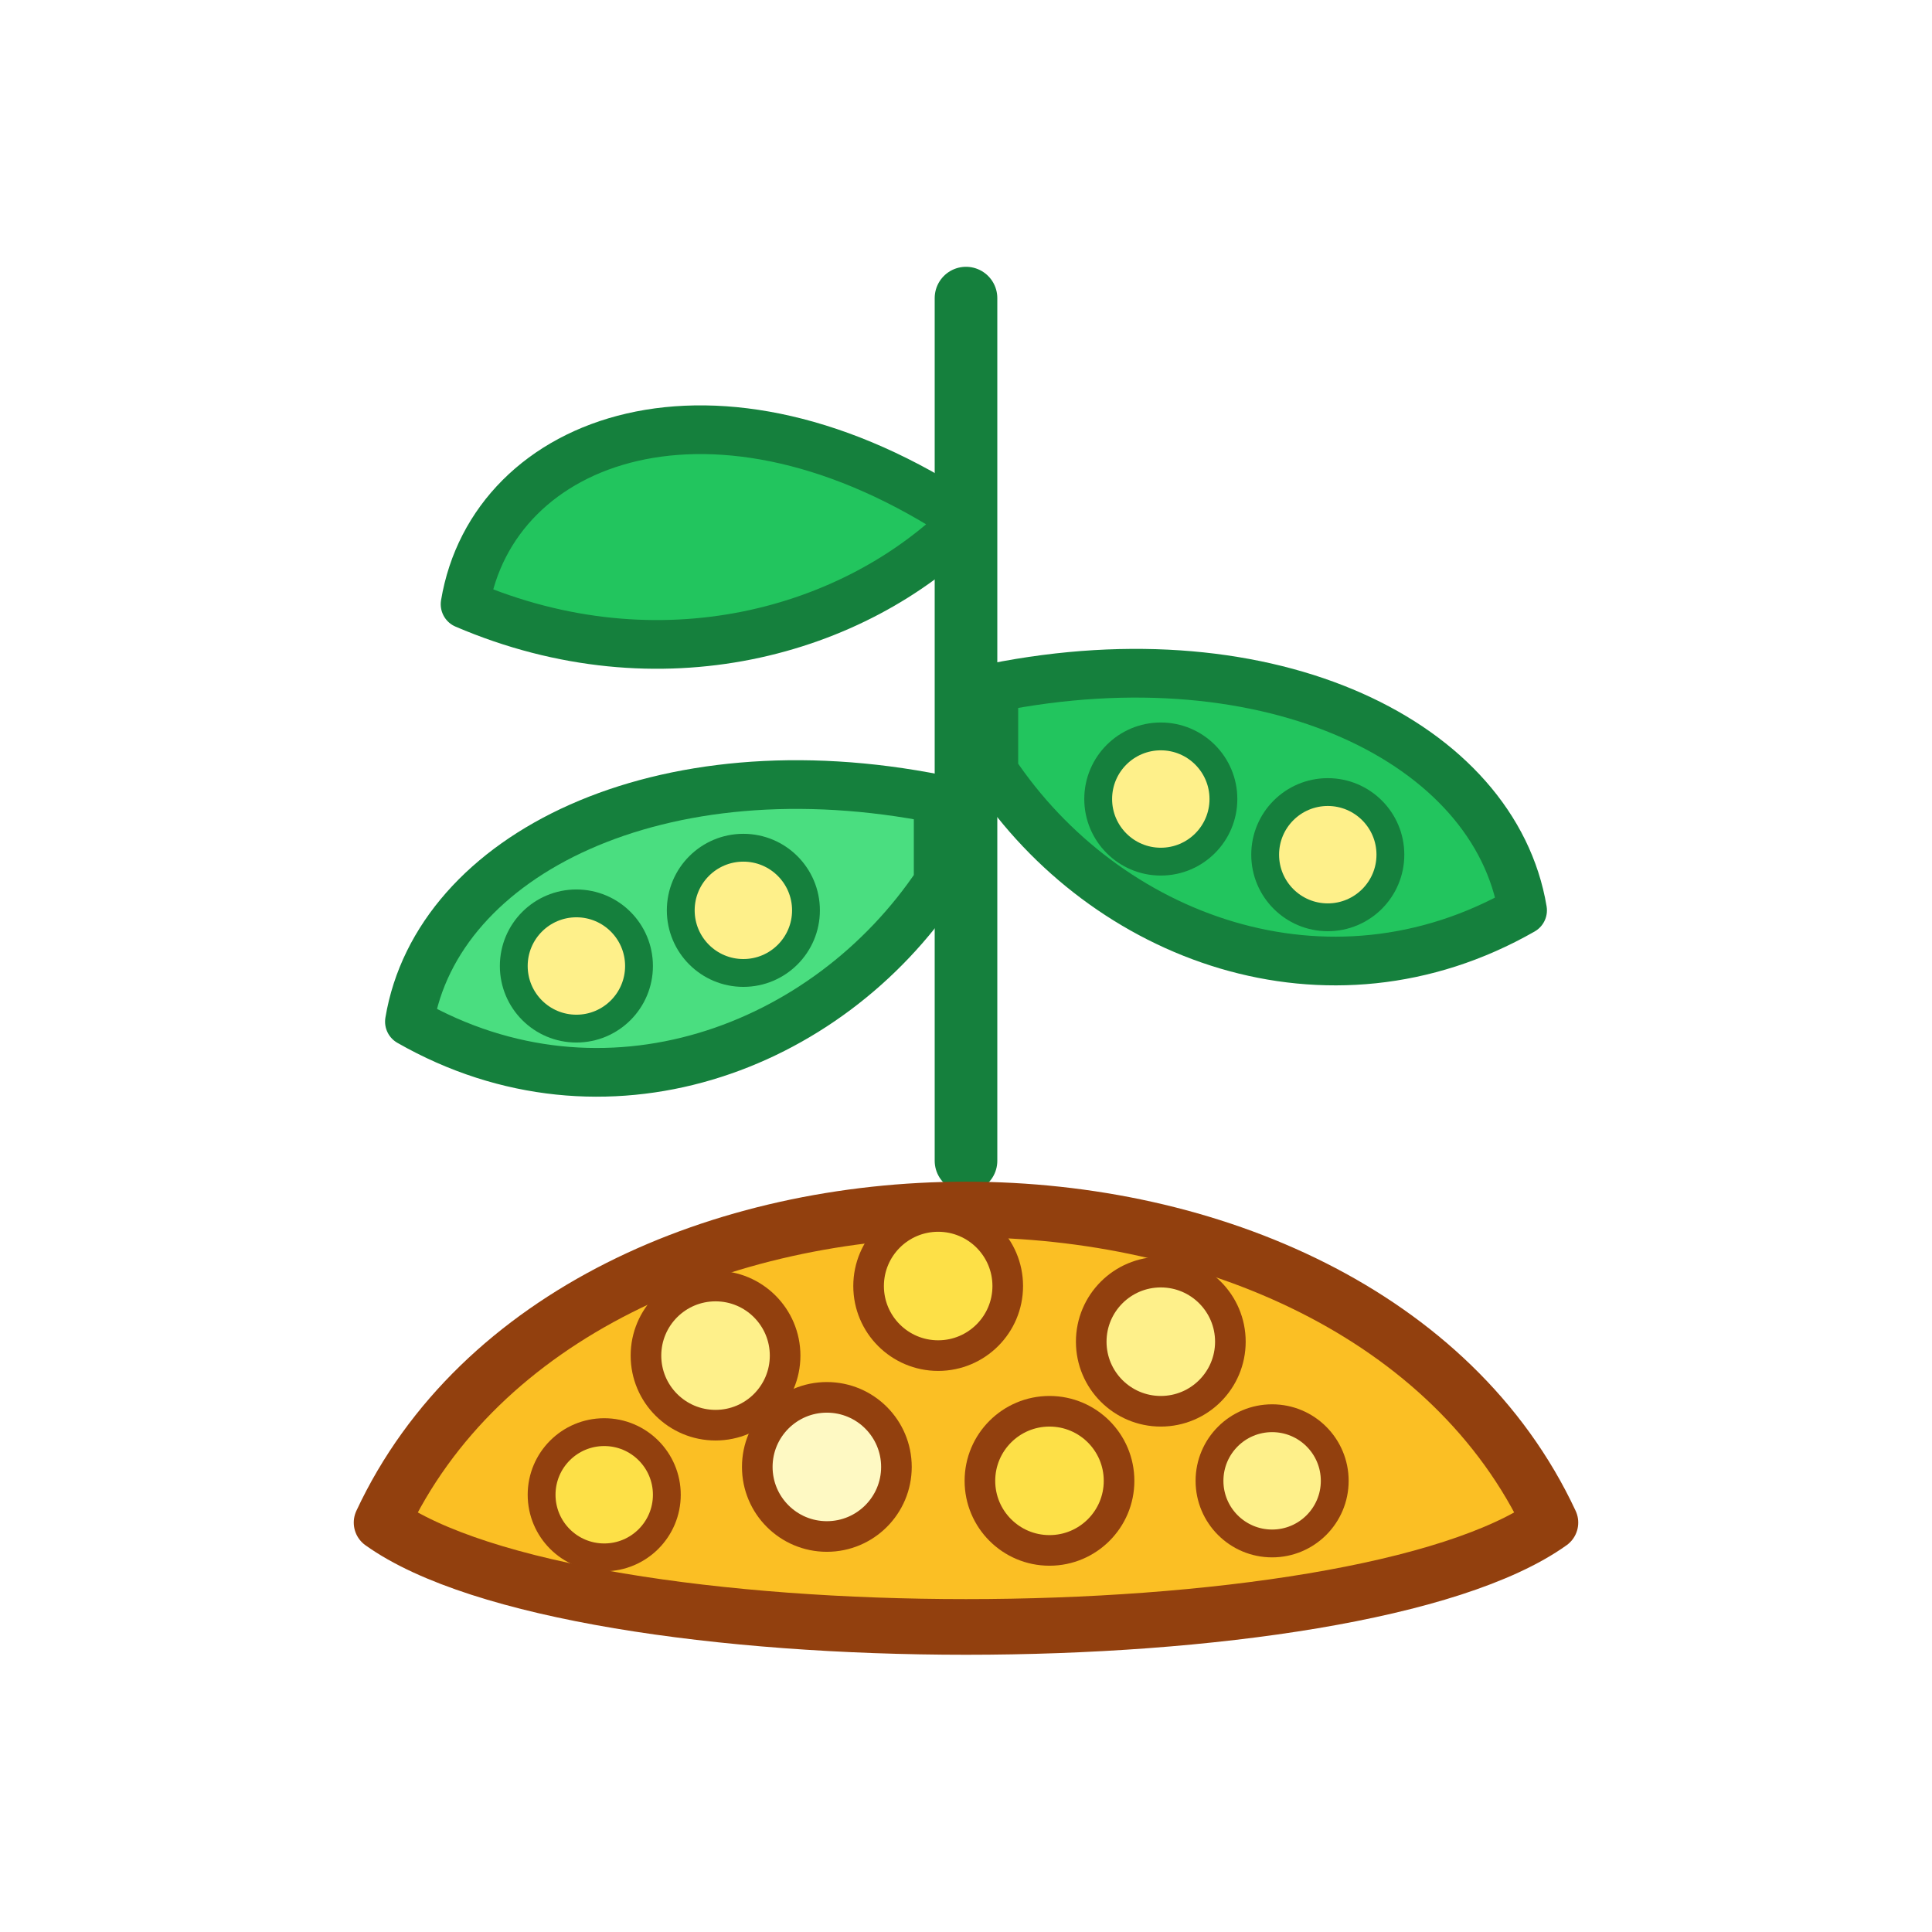
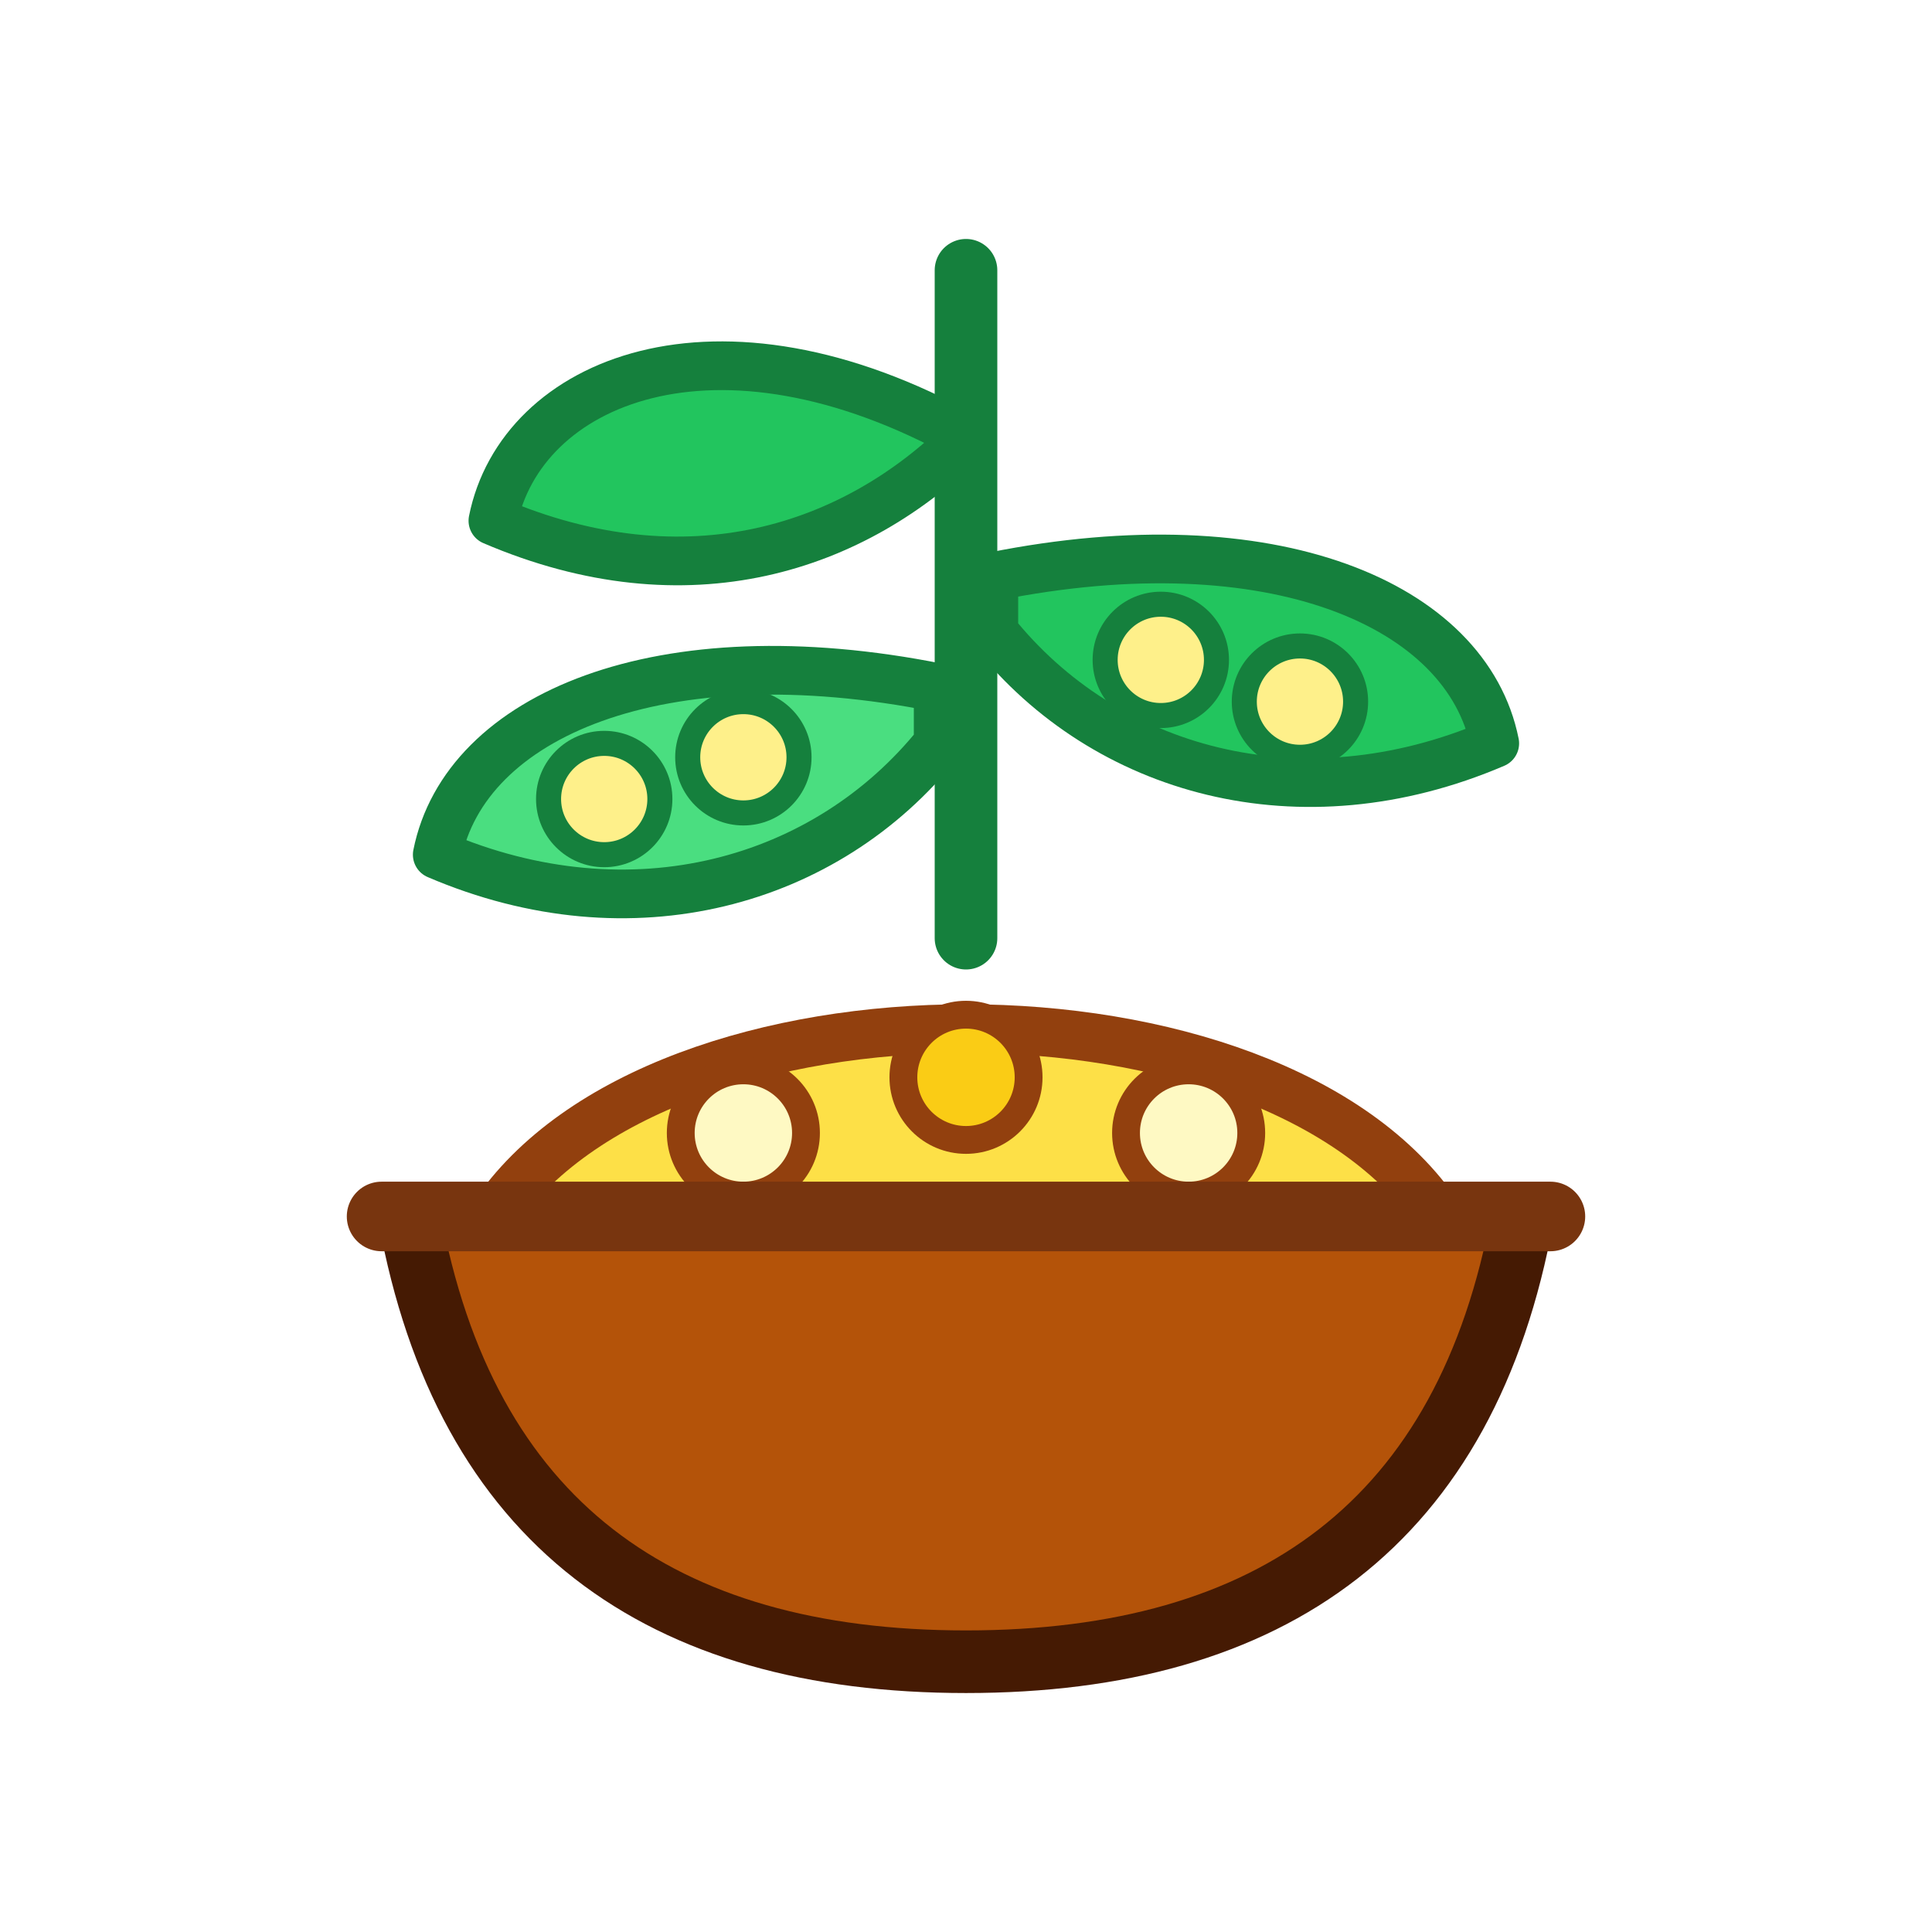
<svg xmlns="http://www.w3.org/2000/svg" viewBox="0 0 128 128" width="128" height="128">
  <g data-normalized="1" transform="translate(5, 5) scale(0.921875)" stroke-linecap="round" stroke-linejoin="round">
-     <path d="M64 78 L64 16" stroke="#15803D" stroke-width="4.5" />
-     <path d="M64 32 C46 20 30 26 28 38 C42 44 56 40 64 32 Z" fill="#22C55E" stroke="#15803D" stroke-width="3.5" />
-     <path d="M62 52 C42 48 26 56 24 68 C38 76 54 70 62 58 Z" fill="#4ADE80" stroke="#15803D" stroke-width="3.5" />
-     <circle cx="36" cy="64" r="4.5" fill="#FEF08A" stroke="#15803D" stroke-width="2" />
-     <circle cx="48" cy="60" r="4.5" fill="#FEF08A" stroke="#15803D" stroke-width="2" />
-     <path d="M66 44 C86 40 102 48 104 60 C90 68 74 62 66 50 Z" fill="#22C55E" stroke="#15803D" stroke-width="3.5" />
-     <circle cx="78" cy="52" r="4.5" fill="#FEF08A" stroke="#15803D" stroke-width="2" />
-     <circle cx="90" cy="56" r="4.5" fill="#FEF08A" stroke="#15803D" stroke-width="2" />
-     <path d="M22 104 C36 74 92 74 106 104 C92 114 36 114 22 104 Z" fill="#FBBF24" stroke="#92400E" stroke-width="4" />
-     <circle cx="46" cy="92" r="5" fill="#FEF08A" stroke="#92400E" stroke-width="2.2" />
-     <circle cx="62" cy="87" r="5" fill="#FDE047" stroke="#92400E" stroke-width="2.2" />
-     <circle cx="78" cy="91" r="5" fill="#FEF08A" stroke="#92400E" stroke-width="2.2" />
-     <circle cx="38" cy="102" r="4.5" fill="#FDE047" stroke="#92400E" stroke-width="2" />
-     <circle cx="54" cy="100" r="5" fill="#FEF9C3" stroke="#92400E" stroke-width="2.2" />
-     <circle cx="70" cy="101" r="5" fill="#FDE047" stroke="#92400E" stroke-width="2.2" />
-     <circle cx="86" cy="101" r="4.5" fill="#FEF08A" stroke="#92400E" stroke-width="2" />
+     <path d="M64 62 L64 14" stroke="#15803D" stroke-width="4.5" />
+     <path d="M64 26 C46 16 32 22 30 32 C44 38 56 34 64 26 Z" fill="#22C55E" stroke="#15803D" stroke-width="3.5" />
+     <path d="M62 44 C42 40 28 46 26 56 C40 62 54 58 62 48 Z" fill="#4ADE80" stroke="#15803D" stroke-width="3.5" />
+     <circle cx="38" cy="52" r="4" fill="#FEF08A" stroke="#15803D" stroke-width="1.8" />
+     <circle cx="48" cy="49" r="4" fill="#FEF08A" stroke="#15803D" stroke-width="1.8" />
+     <path d="M66 36 C86 32 100 38 102 48 C88 54 74 50 66 40 Z" fill="#22C55E" stroke="#15803D" stroke-width="3.5" />
+     <circle cx="78" cy="42" r="4" fill="#FEF08A" stroke="#15803D" stroke-width="1.8" />
+     <circle cx="88" cy="45" r="4" fill="#FEF08A" stroke="#15803D" stroke-width="1.8" />
+     <path d="M30 82 C42 64 86 64 98 82 Z" fill="#FDE047" stroke="#92400E" stroke-width="3.5" />
+     <circle cx="48" cy="76" r="4.5" fill="#FEF9C3" stroke="#92400E" stroke-width="2" />
+     <circle cx="64" cy="72" r="4.5" fill="#FACC15" stroke="#92400E" stroke-width="2" />
+     <circle cx="80" cy="76" r="4.5" fill="#FEF9C3" stroke="#92400E" stroke-width="2" />
+     <path d="M24 82 L104 82 C100 104 86 114 64 114 C42 114 28 104 24 82 Z" fill="#B45309" stroke="#451A03" stroke-width="4.5" />
+     <line x1="22" y1="82" x2="106" y2="82" stroke="#78350F" stroke-width="5" />
  </g>
</svg>
